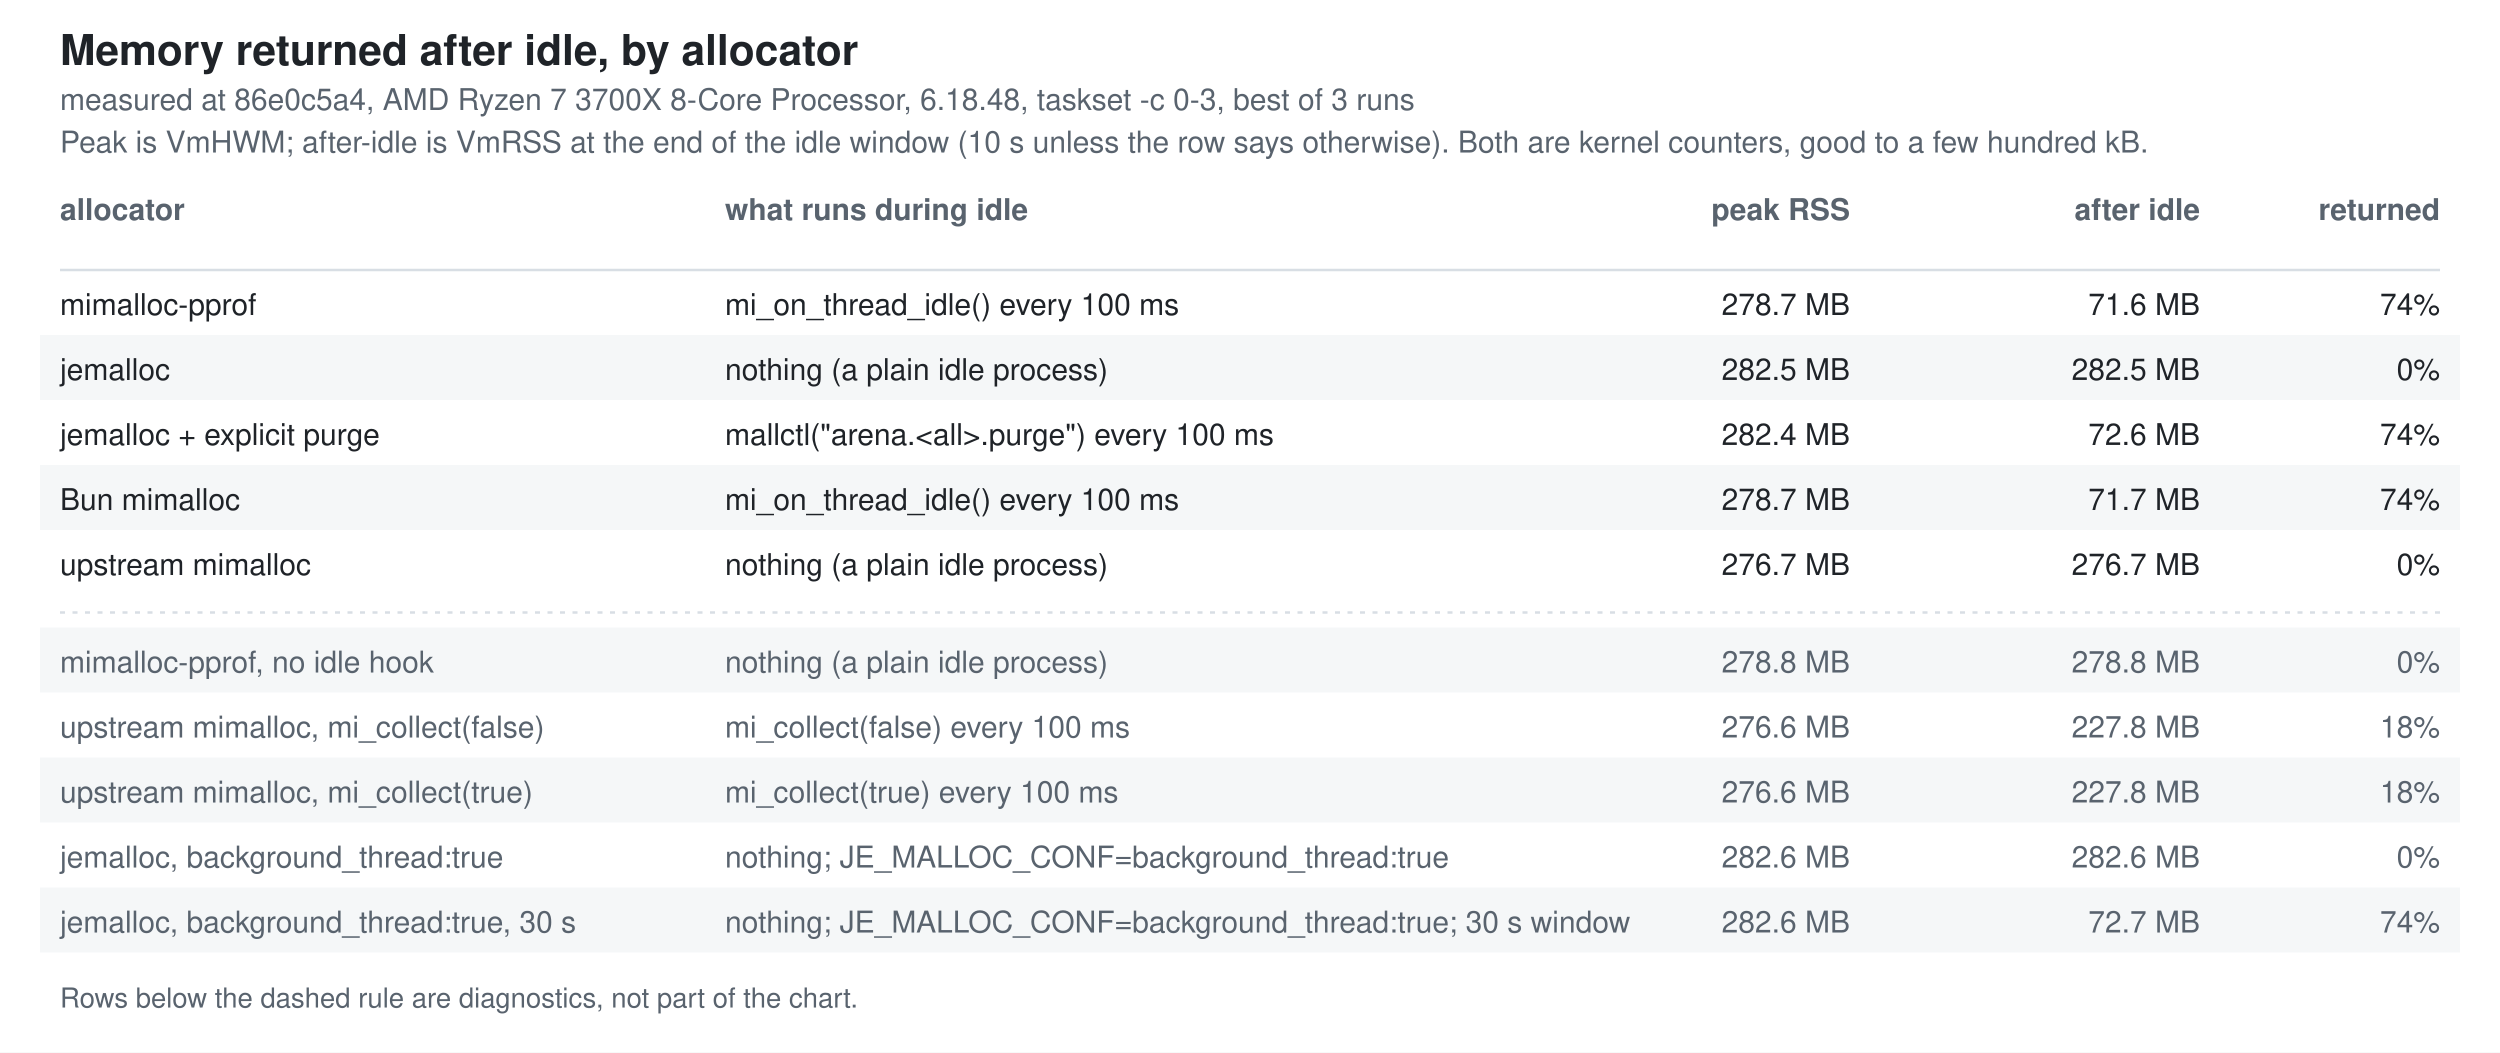
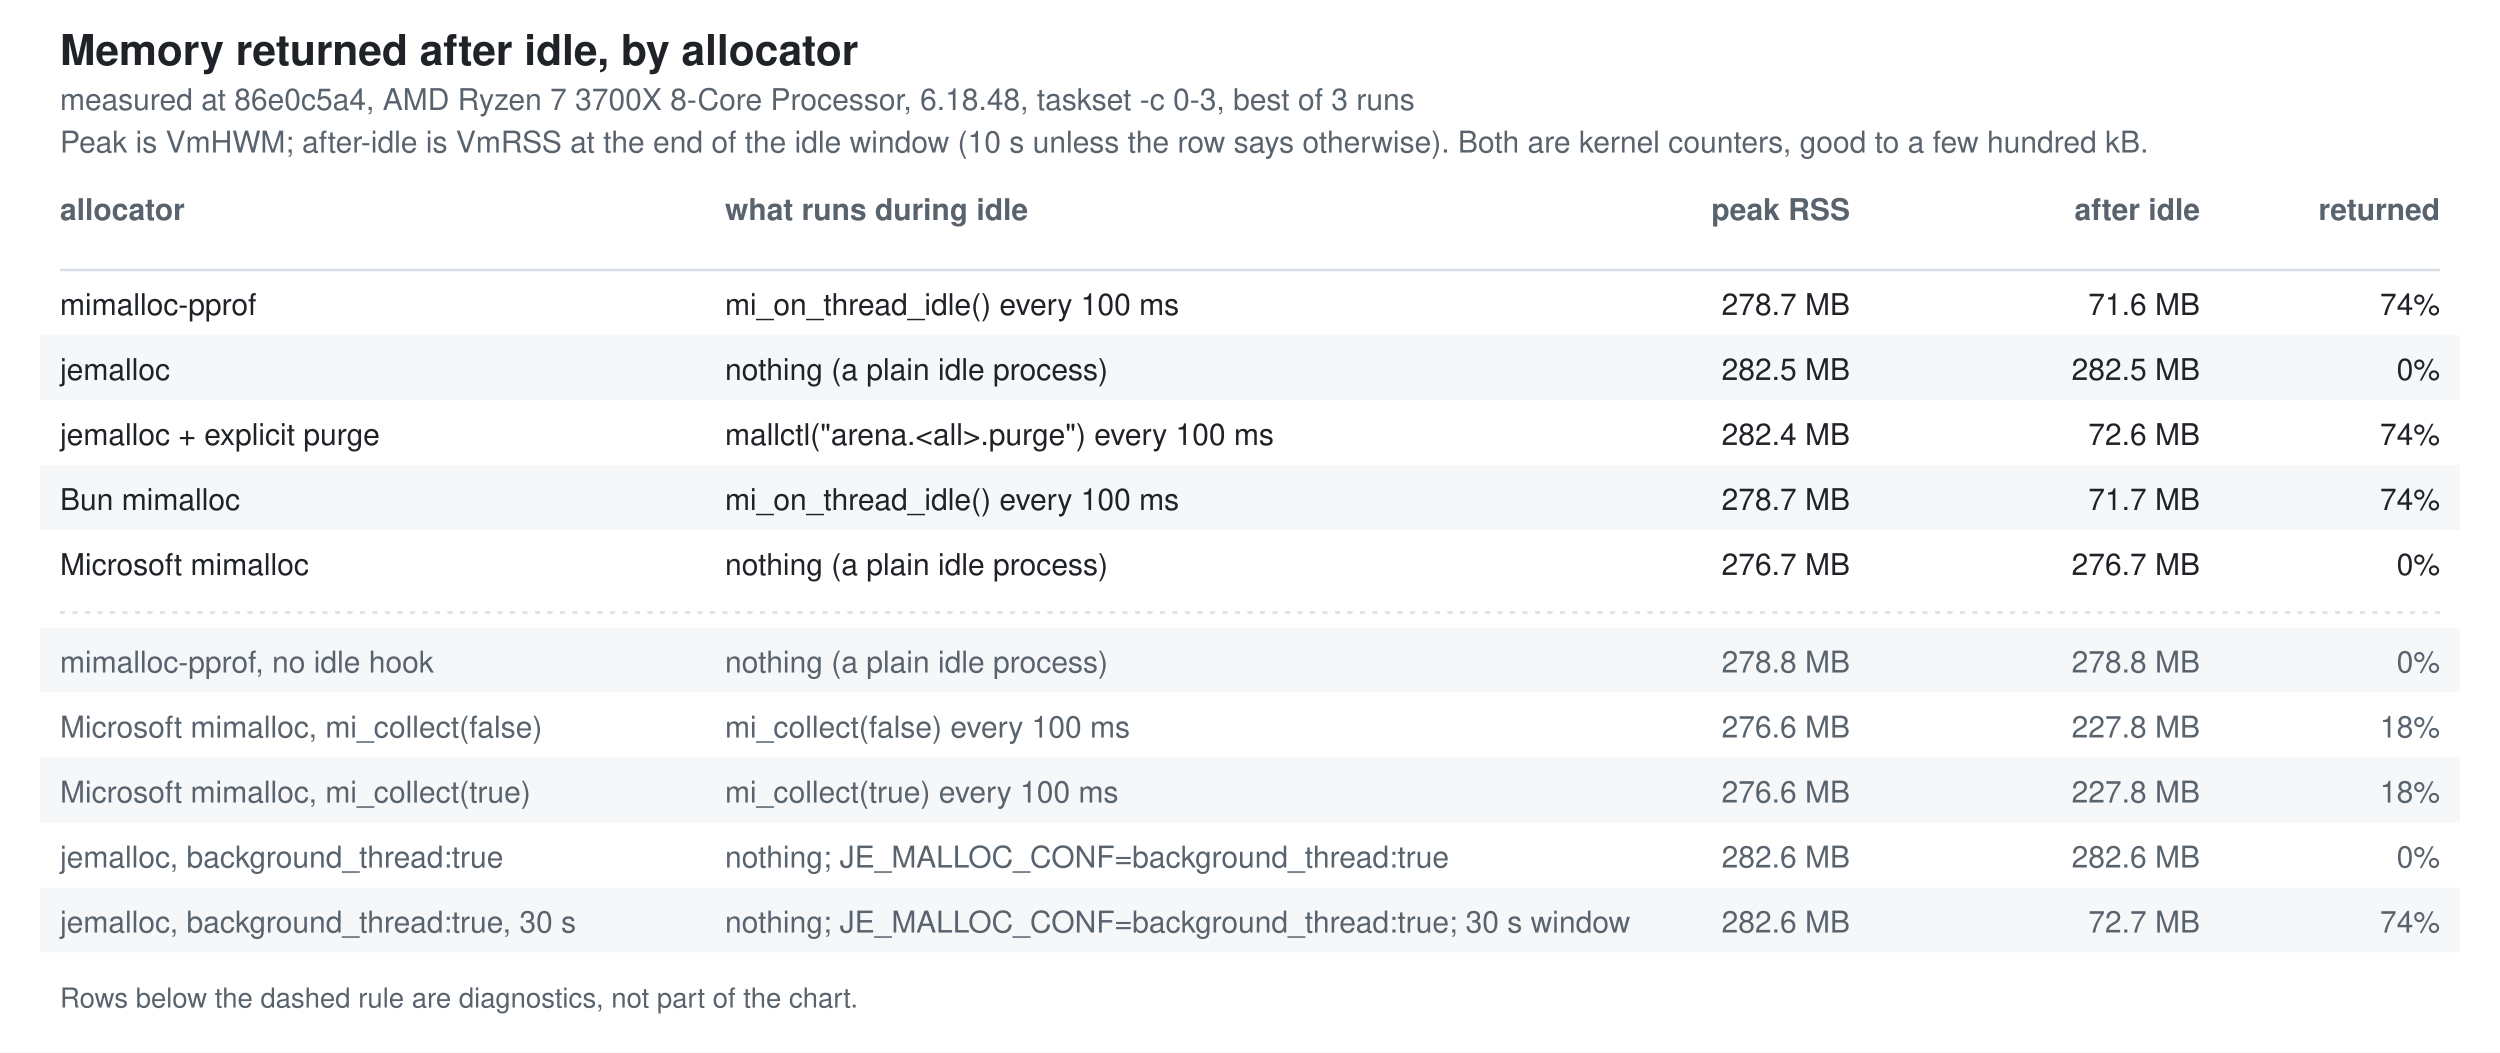
<svg xmlns="http://www.w3.org/2000/svg" viewBox="0 0 1000 421" width="1000" height="421" role="img" aria-label="Peak RSS, RSS after 10 s idle, and percent returned, per allocator">
  <rect width="1000" height="421" fill="#ffffff" />
  <g font-family="-apple-system,BlinkMacSystemFont,Segoe UI,Helvetica,Arial,sans-serif">
    <text x="24" y="26" font-size="17" font-weight="600" fill="#1f2328">Memory returned after idle, by allocator</text>
    <text x="24" y="44" font-size="12" fill="#59636e">measured at 86e0c5a4, AMD Ryzen 7 3700X 8-Core Processor, 6.18.48, taskset -c 0-3, best of 3 runs</text>
    <text x="24" y="61" font-size="12" fill="#59636e">Peak is VmHWM; after-idle is VmRSS at the end of the idle window (10 s unless the row says otherwise). Both are kernel counters, good to a few hundred kB.</text>
    <text x="24" y="88" font-size="12" font-weight="600" text-anchor="start" fill="#59636e">allocator</text>
    <text x="290" y="88" font-size="12" font-weight="600" text-anchor="start" fill="#59636e">what runs during idle</text>
    <text x="740" y="88" font-size="12" font-weight="600" text-anchor="end" fill="#59636e">peak RSS</text>
    <text x="880" y="88" font-size="12" font-weight="600" text-anchor="end" fill="#59636e">after idle</text>
    <text x="976" y="88" font-size="12" font-weight="600" text-anchor="end" fill="#59636e">returned</text>
    <line x1="24" y1="108" x2="976" y2="108" stroke="#d8dee4" stroke-width="1" />
    <text x="24" y="126" font-size="12" text-anchor="start" fill="#1f2328">mimalloc-pprof</text>
    <text x="290" y="126" font-size="12" text-anchor="start" fill="#1f2328">mi_on_thread_idle() every 100 ms</text>
    <text x="740" y="126" font-size="12" text-anchor="end" fill="#1f2328">278.7 MB</text>
    <text x="880" y="126" font-size="12" text-anchor="end" fill="#1f2328">71.6 MB</text>
    <text x="976" y="126" font-size="12" text-anchor="end" fill="#1f2328">74%</text>
    <rect x="16" y="134" width="968" height="26" fill="#d8dee4" opacity="0.25" />
    <text x="24" y="152" font-size="12" text-anchor="start" fill="#1f2328">jemalloc</text>
    <text x="290" y="152" font-size="12" text-anchor="start" fill="#1f2328">nothing (a plain idle process)</text>
    <text x="740" y="152" font-size="12" text-anchor="end" fill="#1f2328">282.5 MB</text>
    <text x="880" y="152" font-size="12" text-anchor="end" fill="#1f2328">282.5 MB</text>
    <text x="976" y="152" font-size="12" text-anchor="end" fill="#1f2328">0%</text>
    <text x="24" y="178" font-size="12" text-anchor="start" fill="#1f2328">jemalloc + explicit purge</text>
    <text x="290" y="178" font-size="12" text-anchor="start" fill="#1f2328">mallctl("arena.&lt;all&gt;.purge") every 100 ms</text>
    <text x="740" y="178" font-size="12" text-anchor="end" fill="#1f2328">282.4 MB</text>
    <text x="880" y="178" font-size="12" text-anchor="end" fill="#1f2328">72.6 MB</text>
    <text x="976" y="178" font-size="12" text-anchor="end" fill="#1f2328">74%</text>
    <rect x="16" y="186" width="968" height="26" fill="#d8dee4" opacity="0.25" />
    <text x="24" y="204" font-size="12" text-anchor="start" fill="#1f2328">Bun mimalloc</text>
    <text x="290" y="204" font-size="12" text-anchor="start" fill="#1f2328">mi_on_thread_idle() every 100 ms</text>
    <text x="740" y="204" font-size="12" text-anchor="end" fill="#1f2328">278.7 MB</text>
    <text x="880" y="204" font-size="12" text-anchor="end" fill="#1f2328">71.7 MB</text>
    <text x="976" y="204" font-size="12" text-anchor="end" fill="#1f2328">74%</text>
-     <text x="24" y="230" font-size="12" text-anchor="start" fill="#1f2328">upstream mimalloc</text>
+     <text x="24" y="230" font-size="12" text-anchor="start" fill="#1f2328">Microsoft mimalloc</text>
    <text x="290" y="230" font-size="12" text-anchor="start" fill="#1f2328">nothing (a plain idle process)</text>
    <text x="740" y="230" font-size="12" text-anchor="end" fill="#1f2328">276.7 MB</text>
    <text x="880" y="230" font-size="12" text-anchor="end" fill="#1f2328">276.7 MB</text>
    <text x="976" y="230" font-size="12" text-anchor="end" fill="#1f2328">0%</text>
    <line x1="24" y1="245" x2="976" y2="245" stroke="#d8dee4" stroke-width="1" stroke-dasharray="2,3" />
    <rect x="16" y="251" width="968" height="26" fill="#d8dee4" opacity="0.25" />
    <text x="24" y="269" font-size="12" text-anchor="start" fill="#59636e">mimalloc-pprof, no idle hook</text>
    <text x="290" y="269" font-size="12" text-anchor="start" fill="#59636e">nothing (a plain idle process)</text>
    <text x="740" y="269" font-size="12" text-anchor="end" fill="#59636e">278.8 MB</text>
    <text x="880" y="269" font-size="12" text-anchor="end" fill="#59636e">278.8 MB</text>
    <text x="976" y="269" font-size="12" text-anchor="end" fill="#59636e">0%</text>
-     <text x="24" y="295" font-size="12" text-anchor="start" fill="#59636e">upstream mimalloc, mi_collect(false)</text>
+     <text x="24" y="295" font-size="12" text-anchor="start" fill="#59636e">Microsoft mimalloc, mi_collect(false)</text>
    <text x="290" y="295" font-size="12" text-anchor="start" fill="#59636e">mi_collect(false) every 100 ms</text>
    <text x="740" y="295" font-size="12" text-anchor="end" fill="#59636e">276.6 MB</text>
    <text x="880" y="295" font-size="12" text-anchor="end" fill="#59636e">227.8 MB</text>
    <text x="976" y="295" font-size="12" text-anchor="end" fill="#59636e">18%</text>
    <rect x="16" y="303" width="968" height="26" fill="#d8dee4" opacity="0.25" />
-     <text x="24" y="321" font-size="12" text-anchor="start" fill="#59636e">upstream mimalloc, mi_collect(true)</text>
+     <text x="24" y="321" font-size="12" text-anchor="start" fill="#59636e">Microsoft mimalloc, mi_collect(true)</text>
    <text x="290" y="321" font-size="12" text-anchor="start" fill="#59636e">mi_collect(true) every 100 ms</text>
    <text x="740" y="321" font-size="12" text-anchor="end" fill="#59636e">276.6 MB</text>
    <text x="880" y="321" font-size="12" text-anchor="end" fill="#59636e">227.8 MB</text>
    <text x="976" y="321" font-size="12" text-anchor="end" fill="#59636e">18%</text>
    <text x="24" y="347" font-size="12" text-anchor="start" fill="#59636e">jemalloc, background_thread:true</text>
    <text x="290" y="347" font-size="12" text-anchor="start" fill="#59636e">nothing; JE_MALLOC_CONF=background_thread:true</text>
    <text x="740" y="347" font-size="12" text-anchor="end" fill="#59636e">282.6 MB</text>
    <text x="880" y="347" font-size="12" text-anchor="end" fill="#59636e">282.6 MB</text>
    <text x="976" y="347" font-size="12" text-anchor="end" fill="#59636e">0%</text>
    <rect x="16" y="355" width="968" height="26" fill="#d8dee4" opacity="0.25" />
    <text x="24" y="373" font-size="12" text-anchor="start" fill="#59636e">jemalloc, background_thread:true, 30 s</text>
    <text x="290" y="373" font-size="12" text-anchor="start" fill="#59636e">nothing; JE_MALLOC_CONF=background_thread:true; 30 s window</text>
    <text x="740" y="373" font-size="12" text-anchor="end" fill="#59636e">282.6 MB</text>
    <text x="880" y="373" font-size="12" text-anchor="end" fill="#59636e">72.7 MB</text>
    <text x="976" y="373" font-size="12" text-anchor="end" fill="#59636e">74%</text>
    <text x="24" y="403" font-size="11" fill="#59636e">Rows below the dashed rule are diagnostics, not part of the chart.</text>
  </g>
</svg>
